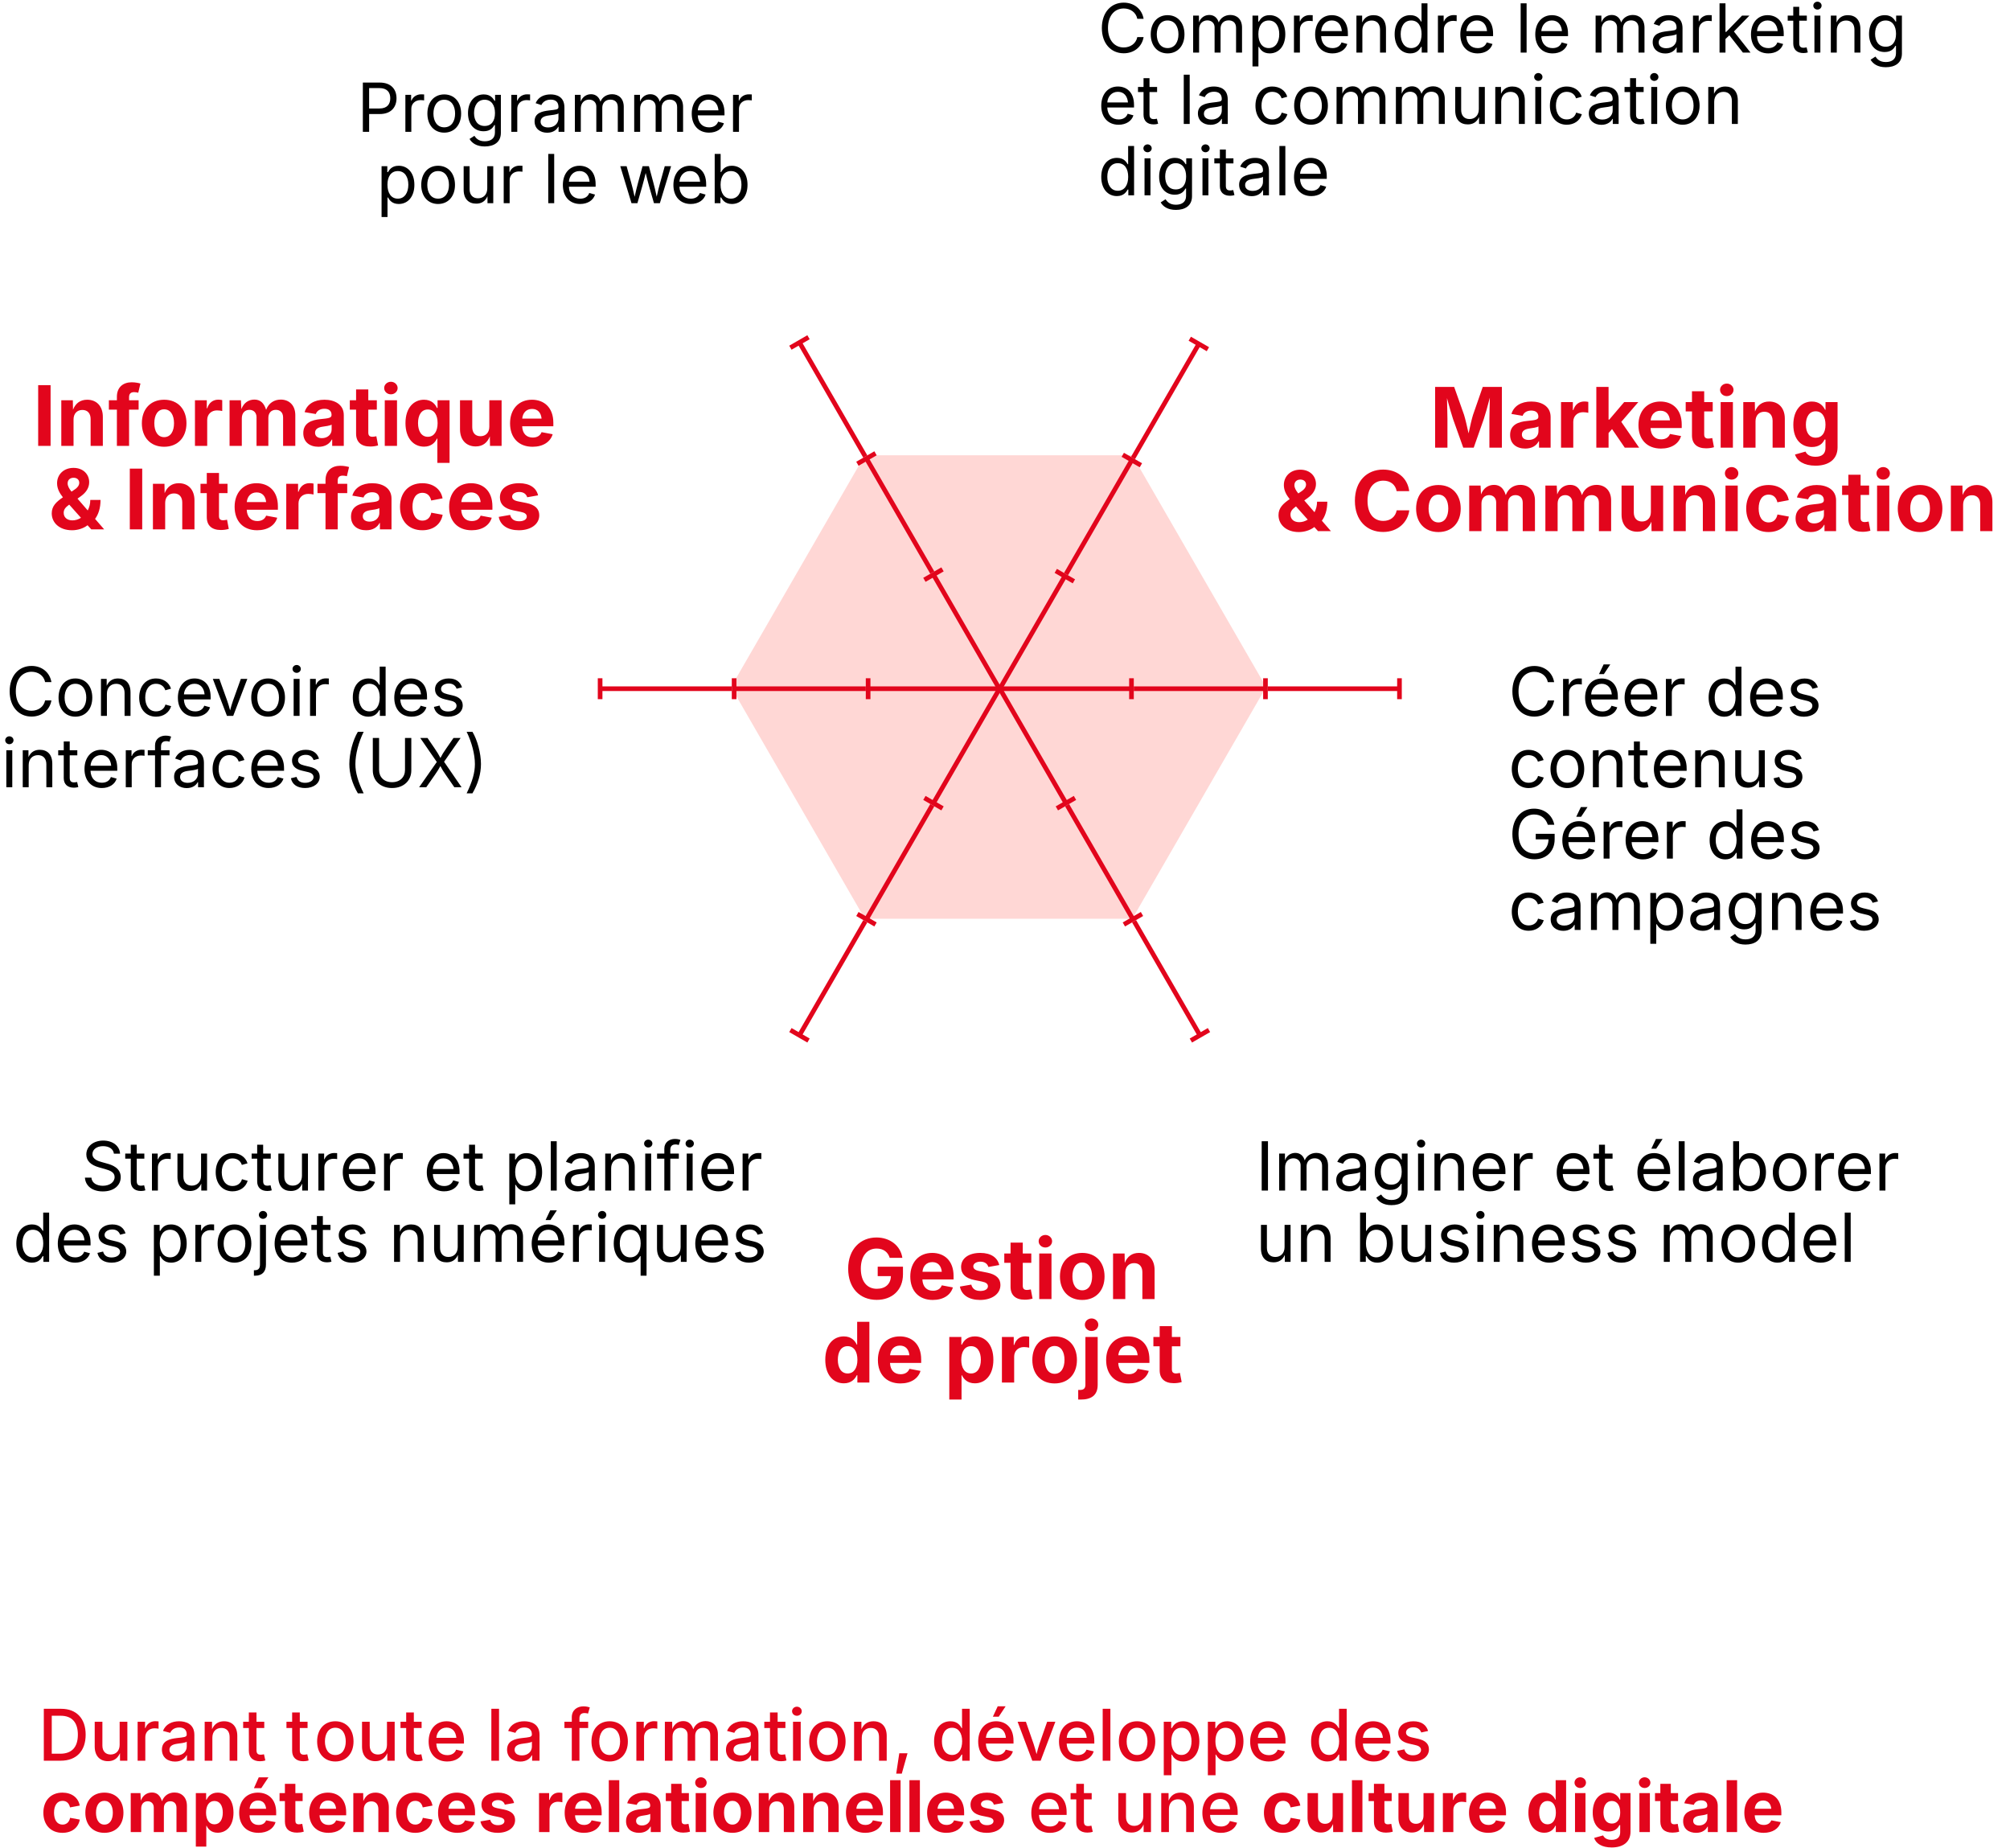
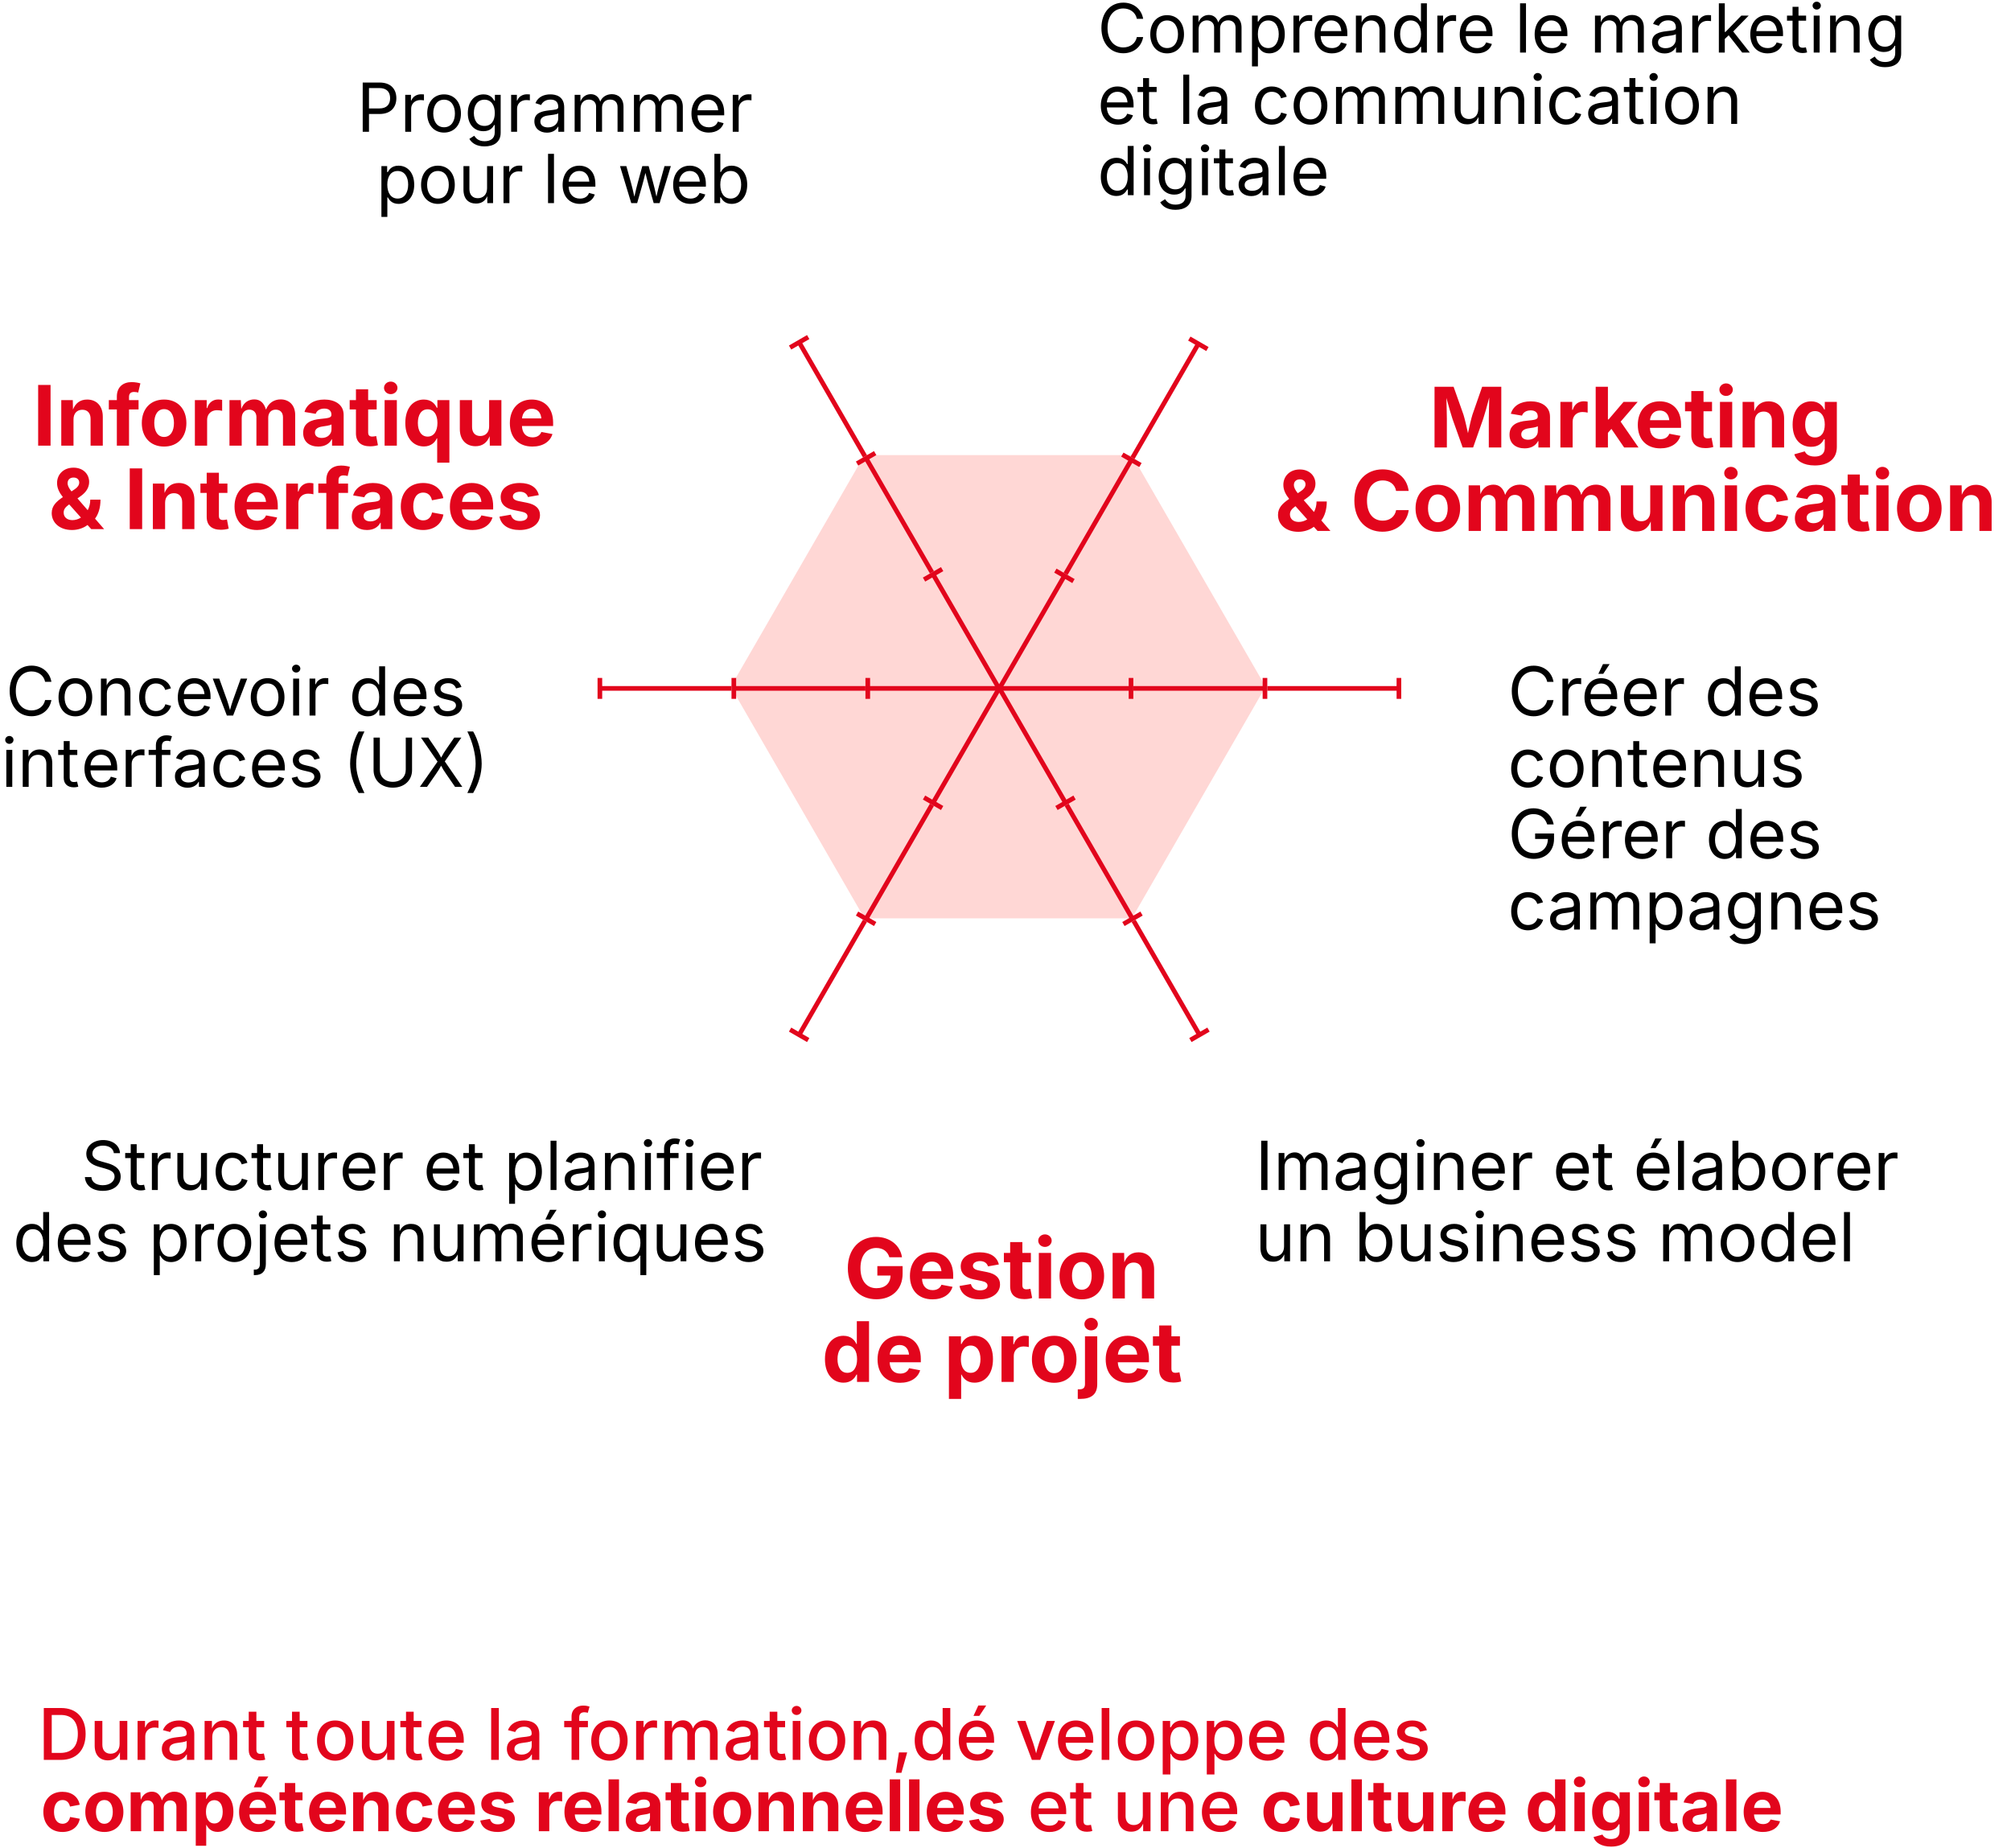
- <svg xmlns="http://www.w3.org/2000/svg" viewbox="0 0 1116 1026" version="1.1" xml:space="preserve" style="fill-rule:evenodd;clip-rule:evenodd;">
-   <rect id="Plan-de-travail1" x="0" y="0" width="1116" height="1025.55" style="fill:none;" />
-   <g id="Calque-1">
-     <g transform="matrix(1,0,0,1,-15,-5)">
-       <text x="213.154px" y="78.192px" style="font-family:'Inter-Regular', 'Inter', sans-serif;font-size:37.607px;">Pr<tspan x="250.387px " y="78.192px ">o</tspan>grammer</text>
-       <text x="223.948px" y="117.792px" style="font-family:'Inter-Regular', 'Inter', sans-serif;font-size:37.607px;">pour le w<tspan x="386.983px " y="117.792px ">e</tspan>b</text>
-     </g>
-     <g transform="matrix(1,0,0,1,-15,-5)">
-       <text x="624.539px" y="34.201px" style="font-family:'Inter-Regular', 'Inter', sans-serif;font-size:37.607px;">Compr<tspan x="743.29px " y="34.201px ">e</tspan>ndr<tspan x="823.899px " y="34.201px ">e</tspan> le mark<tspan x="985.279px " y="34.201px ">e</tspan>ting</text>
-       <text x="624.539px" y="73.805px" style="font-family:'Inter-Regular', 'Inter', sans-serif;font-size:37.607px;">et la communication</text>
-       <text x="624.539px" y="113.409px" style="font-family:'Inter-Regular', 'Inter', sans-serif;font-size:37.607px;">digitale</text>
-     </g>
-     <g transform="matrix(1,0,0,1,-15,-5)">
-       <text x="852.476px" y="402.42px" style="font-family:'Inter-Regular', 'Inter', sans-serif;font-size:37.607px;">Cr<tspan x="893.181px " y="402.42px ">é</tspan>er des</text>
-       <text x="852.476px" y="442.02px" style="font-family:'Inter-Regular', 'Inter', sans-serif;font-size:37.607px;">cont<tspan x="931.376px " y="442.02px ">e</tspan>nus</text>
-       <text x="852.476px" y="481.62px" style="font-family:'Inter-Regular', 'Inter', sans-serif;font-size:37.607px;">Gér<tspan x="915.671px " y="481.62px ">e</tspan>r des</text>
-       <text x="852.476px" y="521.221px" style="font-family:'Inter-Regular', 'Inter', sans-serif;font-size:37.607px;">campagnes</text>
-     </g>
-     <g transform="matrix(1,0,0,1,-15,-5)">
-       <text x="808.745px" y="253.499px" style="font-family:'Inter-Bold', 'Inter';font-weight:700;font-size:46.345px;fill:#e2051c;">Mark<tspan x="922.88px " y="253.499px ">e</tspan>ting</text>
-       <text x="723.033px" y="299.844px" style="font-family:'Inter-Bold', 'Inter';font-weight:700;font-size:46.345px;fill:#e2051c;">&amp; Communication</text>
-     </g>
-     <g transform="matrix(1,0,0,1,-15,-5)">
-       <text x="33.131px" y="252.499px" style="font-family:'Inter-Bold', 'Inter';font-weight:700;font-size:46.345px;fill:#e2051c;">Inf<tspan x="91.934px " y="252.499px ">o</tspan>rmatique</text>
-       <text x="41.895px" y="298.844px" style="font-family:'Inter-Bold', 'Inter';font-weight:700;font-size:46.345px;fill:#e2051c;">&amp; Int<tspan x="143.439px 171.138px 191.348px 208.299px " y="298.844px 298.844px 298.844px 298.844px ">erfa</tspan>ces</text>
-     </g>
-     <g transform="matrix(1,0,0,1,-15,-5)">
-       <text x="483.805px" y="726.1px" style="font-family:'Inter-Bold', 'Inter';font-weight:700;font-size:46.345px;fill:#e2051c;">Gestion</text>
-       <text x="471.388px" y="772.445px" style="font-family:'Inter-Bold', 'Inter';font-weight:700;font-size:46.345px;fill:#e2051c;">de pr<tspan x="586.346px " y="772.445px ">o</tspan>jet</text>
-     </g>
-     <g transform="matrix(1,0,0,1,-15,-5)">
-       <text x="712.209px" y="665.868px" style="font-family:'Inter-Regular', 'Inter', sans-serif;font-size:37.607px;">Imaginer et élabor<tspan x="1033.69px " y="665.868px ">e</tspan>r</text>
-       <text x="712.209px" y="705.469px" style="font-family:'Inter-Regular', 'Inter', sans-serif;font-size:37.607px;">un business model</text>
-     </g>
-     <g transform="matrix(1,0,0,1,-15,-5)">
-       <text x="60.027px" y="665.868px" style="font-family:'Inter-Regular', 'Inter', sans-serif;font-size:37.607px;">Structur<tspan x="203.404px " y="665.868px ">e</tspan>r et planifier</text>
-       <text x="22.156px" y="705.469px" style="font-family:'Inter-Regular', 'Inter', sans-serif;font-size:37.607px;">des pr<tspan x="133.909px " y="705.469px ">o</tspan>jet<tspan x="200.47px " y="705.469px ">s</tspan> numériques</text>
-     </g>
-     <g transform="matrix(1,0,0,1,-15,-5)">
-       <text x="18.132px" y="402.393px" style="font-family:'Inter-Regular', 'Inter', sans-serif;font-size:37.607px;">Conce<tspan x="132.182px 152.375px " y="402.393px 402.393px ">vo</tspan>ir des</text>
-       <text x="15.613px" y="441.993px" style="font-family:'Inter-Regular', 'Inter', sans-serif;font-size:37.607px;">int<tspan x="60.004px 81.906px 97.184px 110.165px " y="441.993px 441.993px 441.993px 441.993px ">erfa</tspan>ces (UX)</text>
-     </g>
-     <g transform="matrix(1,0,0,1,-15,-5)">
-       <text x="36.142px" y="982.37px" style="font-family:'Inter-Medium', 'Inter';font-weight:500;font-size:39.61px;fill:#e2051c;">Dur<tspan x="103.293px " y="982.37px ">a</tspan>nt t<tspan x="189.222px " y="982.37px ">o</tspan>ut<tspan x="251.127px " y="982.37px ">e</tspan> la f<tspan x="341.544px " y="982.37px ">o</tspan>rmation,<tspan x="521.209px " y="982.37px "> </tspan>dé<tspan x="579.105px 600.781px " y="982.37px 982.37px ">ve</tspan>loppe des</text>
-       <text x="37.517px" y="1021.98px" style="font-family:'Inter-Bold', 'Inter';font-weight:700;font-size:39.61px;fill:#e2051c;">compét<tspan x="185.098px " y="1021.98px ">e</tspan>nces r<tspan x="326.954px " y="1021.98px ">e</tspan>lationnelles</text>
-       <text x="585.755px" y="1021.98px" style="font-family:'Inter-Medium', 'Inter';font-weight:500;font-size:39.61px;fill:#e2051c;">et une</text>
-       <text x="715.205px" y="1021.98px" style="font-family:'Inter-Bold', 'Inter';font-weight:700;font-size:39.61px;fill:#e2051c;">cultur<tspan x="829.07px " y="1021.98px ">e</tspan> digitale</text>
-     </g>
-     <path d="M628.693,252.732l-148.533,0l-74.267,128.633l74.267,128.634l148.533,0l74.267,-128.634l-74.267,-128.633Z" style="fill:#ffd7d5;fill-rule:nonzero;" />
-     <path d="M333.198,382.304l73.109,0" style="fill:none;fill-rule:nonzero;stroke:#e2051c;stroke-width:2.58px;" />
-     <path d="M333.198,376.494l0,11.619" style="fill:none;fill-rule:nonzero;stroke:#e2051c;stroke-width:2.58px;" />
-     <path d="M407.599,382.304l73.109,0" style="fill:none;fill-rule:nonzero;stroke:#e2051c;stroke-width:2.58px;" />
-     <path d="M407.599,376.494l0,11.619" style="fill:none;fill-rule:nonzero;stroke:#e2051c;stroke-width:2.58px;" />
-     <path d="M482,382.304l73.108,0" style="fill:none;fill-rule:nonzero;stroke:#e2051c;stroke-width:2.58px;" />
-     <path d="M482,376.494l0,11.619" style="fill:none;fill-rule:nonzero;stroke:#e2051c;stroke-width:2.58px;" />
-     <path d="M666.228,574.697l-36.557,-63.314" style="fill:none;fill-rule:nonzero;stroke:#e2051c;stroke-width:2.58px;" />
-     <path d="M661.196,577.602l10.063,-5.81" style="fill:none;fill-rule:nonzero;stroke:#e2051c;stroke-width:2.58px;" />
-     <path d="M629.027,510.264l-36.556,-63.315" style="fill:none;fill-rule:nonzero;stroke:#e2051c;stroke-width:2.58px;" />
-     <path d="M623.996,513.168l10.063,-5.81" style="fill:none;fill-rule:nonzero;stroke:#e2051c;stroke-width:2.58px;" />
-     <path d="M591.827,445.831l-36.556,-63.315" style="fill:none;fill-rule:nonzero;stroke:#e2051c;stroke-width:2.58px;" />
-     <path d="M586.796,448.736l10.063,-5.81" style="fill:none;fill-rule:nonzero;stroke:#e2051c;stroke-width:2.58px;" />
-     <path d="M777.02,382.305l-73.11,0" style="fill:none;fill-rule:nonzero;stroke:#e2051c;stroke-width:2.58px;" />
-     <path d="M777.02,388.115l0,-11.619" style="fill:none;fill-rule:nonzero;stroke:#e2051c;stroke-width:2.58px;" />
-     <path d="M702.619,382.305l-73.109,0" style="fill:none;fill-rule:nonzero;stroke:#e2051c;stroke-width:2.58px;" />
-     <path d="M702.619,388.115l0,-11.619" style="fill:none;fill-rule:nonzero;stroke:#e2051c;stroke-width:2.58px;" />
-     <path d="M628.219,382.305l-73.109,0" style="fill:none;fill-rule:nonzero;stroke:#e2051c;stroke-width:2.58px;" />
-     <path d="M628.219,388.115l0,-11.619" style="fill:none;fill-rule:nonzero;stroke:#e2051c;stroke-width:2.58px;" />
-     <path d="M443.879,574.697l36.557,-63.314" style="fill:none;fill-rule:nonzero;stroke:#e2051c;stroke-width:2.58px;" />
-     <path d="M438.848,571.791l10.063,5.81" style="fill:none;fill-rule:nonzero;stroke:#e2051c;stroke-width:2.58px;" />
-     <path d="M481.079,510.264l36.557,-63.315" style="fill:none;fill-rule:nonzero;stroke:#e2051c;stroke-width:2.58px;" />
-     <path d="M476.048,507.359l10.063,5.81" style="fill:none;fill-rule:nonzero;stroke:#e2051c;stroke-width:2.58px;" />
-     <path d="M518.279,445.831l36.557,-63.315" style="fill:none;fill-rule:nonzero;stroke:#e2051c;stroke-width:2.58px;" />
-     <path d="M513.248,442.926l10.063,5.81" style="fill:none;fill-rule:nonzero;stroke:#e2051c;stroke-width:2.58px;" />
-     <path d="M443.879,190.101l36.557,63.314" style="fill:none;fill-rule:nonzero;stroke:#e2051c;stroke-width:2.58px;" />
-     <path d="M448.91,187.196l-10.063,5.81" style="fill:none;fill-rule:nonzero;stroke:#e2051c;stroke-width:2.58px;" />
-     <path d="M481.079,254.534l36.557,63.315" style="fill:none;fill-rule:nonzero;stroke:#e2051c;stroke-width:2.58px;" />
-     <path d="M486.11,251.628l-10.063,5.81" style="fill:none;fill-rule:nonzero;stroke:#e2051c;stroke-width:2.58px;" />
-     <path d="M518.279,318.966l36.557,63.315" style="fill:none;fill-rule:nonzero;stroke:#e2051c;stroke-width:2.58px;" />
-     <path d="M523.31,316.062l-10.063,5.81" style="fill:none;fill-rule:nonzero;stroke:#e2051c;stroke-width:2.58px;" />
-     <path d="M665.624,190.937l-36.557,63.315" style="fill:none;fill-rule:nonzero;stroke:#e2051c;stroke-width:2.58px;" />
-     <path d="M670.655,193.842l-10.063,-5.81" style="fill:none;fill-rule:nonzero;stroke:#e2051c;stroke-width:2.58px;" />
-     <path d="M628.424,255.369l-36.556,63.315" style="fill:none;fill-rule:nonzero;stroke:#e2051c;stroke-width:2.58px;" />
-     <path d="M633.455,258.275l-10.063,-5.81" style="fill:none;fill-rule:nonzero;stroke:#e2051c;stroke-width:2.58px;" />
-     <path d="M591.224,319.803l-36.557,63.314" style="fill:none;fill-rule:nonzero;stroke:#e2051c;stroke-width:2.58px;" />
-     <path d="M596.255,322.707l-10.063,-5.81" style="fill:none;fill-rule:nonzero;stroke:#e2051c;stroke-width:2.58px;" />
+ <svg xmlns="http://www.w3.org/2000/svg" width="100%" height="100%" viewBox="0 0 1117 1026" version="1.1" xml:space="preserve" style="fill-rule:evenodd;clip-rule:evenodd;">
+   <rect id="Plan-de-travail2" x="0" y="0" width="1116.61" height="1025.55" style="fill:none;" />
+   <g id="Plan-de-travail21">
+     <g transform="matrix(1,0,0,1,-15,-5)">
+       <g>
+         <g transform="matrix(1,0,0,1,213.154,78.192)">
+           <text x="0px" y="0px" style="font-family:'Inter-Regular', 'Inter', sans-serif;font-size:37.607px;">Pr</text>
+         </g>
+         <g transform="matrix(1,0,0,1,250.387,78.192)">
+           <text x="0px" y="0px" style="font-family:'Inter-Regular', 'Inter', sans-serif;font-size:37.607px;">ogrammer</text>
+         </g>
+       </g>
+       <g>
+         <g transform="matrix(1,0,0,1,223.948,117.792)">
+           <text x="0px" y="0px" style="font-family:'Inter-Regular', 'Inter', sans-serif;font-size:37.607px;">pour le w</text>
+         </g>
+         <g transform="matrix(1,0,0,1,386.983,117.792)">
+           <text x="0px" y="0px" style="font-family:'Inter-Regular', 'Inter', sans-serif;font-size:37.607px;">eb</text>
+         </g>
+       </g>
+     </g>
+     <g transform="matrix(1,0,0,1,-15,-5)">
+       <g>
+         <g transform="matrix(1,0,0,1,624.539,34.201)">
+           <text x="0px" y="0px" style="font-family:'Inter-Regular', 'Inter', sans-serif;font-size:37.607px;">Compr</text>
+         </g>
+         <g transform="matrix(1,0,0,1,743.29,34.201)">
+           <text x="0px" y="0px" style="font-family:'Inter-Regular', 'Inter', sans-serif;font-size:37.607px;">endr</text>
+         </g>
+         <g transform="matrix(1,0,0,1,823.899,34.201)">
+           <text x="0px" y="0px" style="font-family:'Inter-Regular', 'Inter', sans-serif;font-size:37.607px;">e le mark</text>
+         </g>
+         <g transform="matrix(1,0,0,1,985.279,34.201)">
+           <text x="0px" y="0px" style="font-family:'Inter-Regular', 'Inter', sans-serif;font-size:37.607px;">eting</text>
+         </g>
+       </g>
+       <g transform="matrix(1,0,0,1,624.539,73.805)">
+         <text x="0px" y="0px" style="font-family:'Inter-Regular', 'Inter', sans-serif;font-size:37.607px;">et la communication</text>
+       </g>
+       <g transform="matrix(1,0,0,1,624.539,113.409)">
+         <text x="0px" y="0px" style="font-family:'Inter-Regular', 'Inter', sans-serif;font-size:37.607px;">digitale</text>
+       </g>
+     </g>
+     <g transform="matrix(1,0,0,1,-15,-5)">
+       <g>
+         <g transform="matrix(1,0,0,1,852.476,402.42)">
+           <text x="0px" y="0px" style="font-family:'Inter-Regular', 'Inter', sans-serif;font-size:37.607px;">Cr</text>
+         </g>
+         <g transform="matrix(1,0,0,1,893.181,402.42)">
+           <text x="0px" y="0px" style="font-family:'Inter-Regular', 'Inter', sans-serif;font-size:37.607px;">éer des</text>
+         </g>
+       </g>
+       <g>
+         <g transform="matrix(1,0,0,1,852.476,442.02)">
+           <text x="0px" y="0px" style="font-family:'Inter-Regular', 'Inter', sans-serif;font-size:37.607px;">cont</text>
+         </g>
+         <g transform="matrix(1,0,0,1,931.376,442.02)">
+           <text x="0px" y="0px" style="font-family:'Inter-Regular', 'Inter', sans-serif;font-size:37.607px;">enus</text>
+         </g>
+       </g>
+       <g>
+         <g transform="matrix(1,0,0,1,852.476,481.62)">
+           <text x="0px" y="0px" style="font-family:'Inter-Regular', 'Inter', sans-serif;font-size:37.607px;">Gér</text>
+         </g>
+         <g transform="matrix(1,0,0,1,915.671,481.62)">
+           <text x="0px" y="0px" style="font-family:'Inter-Regular', 'Inter', sans-serif;font-size:37.607px;">er des</text>
+         </g>
+       </g>
+       <g transform="matrix(1,0,0,1,852.476,521.221)">
+         <text x="0px" y="0px" style="font-family:'Inter-Regular', 'Inter', sans-serif;font-size:37.607px;">campagnes</text>
+       </g>
+     </g>
+     <g transform="matrix(1,0,0,1,-15,-5)">
+       <g>
+         <g transform="matrix(1,0,0,1,808.745,253.499)">
+           <text x="0px" y="0px" style="font-family:'Inter-Bold', 'Inter';font-weight:700;font-size:46.345px;fill:rgb(226,5,28);">Mark</text>
+         </g>
+         <g transform="matrix(1,0,0,1,922.88,253.499)">
+           <text x="0px" y="0px" style="font-family:'Inter-Bold', 'Inter';font-weight:700;font-size:46.345px;fill:rgb(226,5,28);">eting</text>
+         </g>
+       </g>
+       <g transform="matrix(1,0,0,1,723.033,299.844)">
+         <text x="0px" y="0px" style="font-family:'Inter-Bold', 'Inter';font-weight:700;font-size:46.345px;fill:rgb(226,5,28);">&amp; Communication</text>
+       </g>
+     </g>
+     <g transform="matrix(1,0,0,1,-15,-5)">
+       <g>
+         <g transform="matrix(1,0,0,1,33.131,252.499)">
+           <text x="0px" y="0px" style="font-family:'Inter-Bold', 'Inter';font-weight:700;font-size:46.345px;fill:rgb(226,5,28);">Inf</text>
+         </g>
+         <g transform="matrix(1,0,0,1,91.934,252.499)">
+           <text x="0px" y="0px" style="font-family:'Inter-Bold', 'Inter';font-weight:700;font-size:46.345px;fill:rgb(226,5,28);">ormatique</text>
+         </g>
+       </g>
+       <g>
+         <g transform="matrix(1,0,0,1,41.895,298.844)">
+           <text x="0px" y="0px" style="font-family:'Inter-Bold', 'Inter';font-weight:700;font-size:46.345px;fill:rgb(226,5,28);">&amp; Int</text>
+         </g>
+         <g transform="matrix(1,0,0,1,143.439,298.844)">
+           <text x="0px" y="0px" style="font-family:'Inter-Bold', 'Inter';font-weight:700;font-size:46.345px;fill:rgb(226,5,28);">er<tspan x="47.908px 64.86px " y="0px 0px ">fa</tspan>ces</text>
+         </g>
+       </g>
+     </g>
+     <g transform="matrix(1,0,0,1,-15,-5)">
+       <g transform="matrix(1,0,0,1,483.805,726.1)">
+         <text x="0px" y="0px" style="font-family:'Inter-Bold', 'Inter';font-weight:700;font-size:46.345px;fill:rgb(226,5,28);">Gestion</text>
+       </g>
+       <g>
+         <g transform="matrix(1,0,0,1,471.388,772.445)">
+           <text x="0px" y="0px" style="font-family:'Inter-Bold', 'Inter';font-weight:700;font-size:46.345px;fill:rgb(226,5,28);">de pr</text>
+         </g>
+         <g transform="matrix(1,0,0,1,586.346,772.445)">
+           <text x="0px" y="0px" style="font-family:'Inter-Bold', 'Inter';font-weight:700;font-size:46.345px;fill:rgb(226,5,28);">ojet</text>
+         </g>
+       </g>
+     </g>
+     <g transform="matrix(1,0,0,1,-15,-5)">
+       <g>
+         <g transform="matrix(1,0,0,1,712.209,665.868)">
+           <text x="0px" y="0px" style="font-family:'Inter-Regular', 'Inter', sans-serif;font-size:37.607px;">Imaginer et élabor</text>
+         </g>
+         <g transform="matrix(1,0,0,1,1033.69,665.868)">
+           <text x="0px" y="0px" style="font-family:'Inter-Regular', 'Inter', sans-serif;font-size:37.607px;">er</text>
+         </g>
+       </g>
+       <g transform="matrix(1,0,0,1,712.209,705.469)">
+         <text x="0px" y="0px" style="font-family:'Inter-Regular', 'Inter', sans-serif;font-size:37.607px;">un business model</text>
+       </g>
+     </g>
+     <g transform="matrix(1,0,0,1,-15,-5)">
+       <g>
+         <g transform="matrix(1,0,0,1,60.027,665.868)">
+           <text x="0px" y="0px" style="font-family:'Inter-Regular', 'Inter', sans-serif;font-size:37.607px;">Structur</text>
+         </g>
+         <g transform="matrix(1,0,0,1,203.404,665.868)">
+           <text x="0px" y="0px" style="font-family:'Inter-Regular', 'Inter', sans-serif;font-size:37.607px;">er et planifier</text>
+         </g>
+       </g>
+       <g>
+         <g transform="matrix(1,0,0,1,22.156,705.469)">
+           <text x="0px" y="0px" style="font-family:'Inter-Regular', 'Inter', sans-serif;font-size:37.607px;">des pr</text>
+         </g>
+         <g transform="matrix(1,0,0,1,133.909,705.469)">
+           <text x="0px" y="0px" style="font-family:'Inter-Regular', 'Inter', sans-serif;font-size:37.607px;">ojet</text>
+         </g>
+         <g transform="matrix(1,0,0,1,200.47,705.469)">
+           <text x="0px" y="0px" style="font-family:'Inter-Regular', 'Inter', sans-serif;font-size:37.607px;">s numériques</text>
+         </g>
+       </g>
+     </g>
+     <g transform="matrix(1,0,0,1,-15,-5)">
+       <g>
+         <g transform="matrix(1,0,0,1,18.132,402.393)">
+           <text x="0px" y="0px" style="font-family:'Inter-Regular', 'Inter', sans-serif;font-size:37.607px;">Conce</text>
+         </g>
+         <g transform="matrix(1,0,0,1,132.182,402.393)">
+           <text x="0px" y="0px" style="font-family:'Inter-Regular', 'Inter', sans-serif;font-size:37.607px;">v<tspan x="20.192px " y="0px ">o</tspan>ir des</text>
+         </g>
+       </g>
+       <g>
+         <g transform="matrix(1,0,0,1,15.613,441.993)">
+           <text x="0px" y="0px" style="font-family:'Inter-Regular', 'Inter', sans-serif;font-size:37.607px;">int</text>
+         </g>
+         <g transform="matrix(1,0,0,1,60.004,441.993)">
+           <text x="0px" y="0px" style="font-family:'Inter-Regular', 'Inter', sans-serif;font-size:37.607px;">er<tspan x="37.18px 50.16px " y="0px 0px ">fa</tspan>ces (UX</text>
+         </g>
+       </g>
+     </g>
+     <g transform="matrix(1,0,0,1,-15,-5)">
+       <g>
+         <g transform="matrix(1,0,0,1,36.142,982.37)">
+           <text x="0px" y="0px" style="font-family:'Inter-Medium', 'Inter';font-weight:500;font-size:39.61px;fill:rgb(226,5,28);">Dur</text>
+         </g>
+         <g transform="matrix(1,0,0,1,103.293,982.37)">
+           <text x="0px" y="0px" style="font-family:'Inter-Medium', 'Inter';font-weight:500;font-size:39.61px;fill:rgb(226,5,28);">ant t</text>
+         </g>
+         <g transform="matrix(1,0,0,1,189.222,982.37)">
+           <text x="0px" y="0px" style="font-family:'Inter-Medium', 'Inter';font-weight:500;font-size:39.61px;fill:rgb(226,5,28);">out</text>
+         </g>
+         <g transform="matrix(1,0,0,1,251.127,982.37)">
+           <text x="0px" y="0px" style="font-family:'Inter-Medium', 'Inter';font-weight:500;font-size:39.61px;fill:rgb(226,5,28);">e la f</text>
+         </g>
+         <g transform="matrix(1,0,0,1,341.544,982.37)">
+           <text x="0px" y="0px" style="font-family:'Inter-Medium', 'Inter';font-weight:500;font-size:39.61px;fill:rgb(226,5,28);">ormation,</text>
+         </g>
+         <g transform="matrix(1,0,0,1,521.209,982.37)">
+           <text x="0px" y="0px" style="font-family:'Inter-Medium', 'Inter';font-weight:500;font-size:39.61px;fill:rgb(226,5,28);">dé</text>
+         </g>
+         <g transform="matrix(1,0,0,1,579.105,982.37)">
+           <text x="0px" y="0px" style="font-family:'Inter-Medium', 'Inter';font-weight:500;font-size:39.61px;fill:rgb(226,5,28);">v<tspan x="21.676px " y="0px ">e</tspan>loppe des</text>
+         </g>
+       </g>
+       <g>
+         <g transform="matrix(1,0,0,1,37.517,1021.98)">
+           <text x="0px" y="0px" style="font-family:'Inter-Bold', 'Inter';font-weight:700;font-size:39.61px;fill:rgb(226,5,28);">compét</text>
+         </g>
+         <g transform="matrix(1,0,0,1,185.098,1021.98)">
+           <text x="0px" y="0px" style="font-family:'Inter-Bold', 'Inter';font-weight:700;font-size:39.61px;fill:rgb(226,5,28);">ences r</text>
+         </g>
+         <g transform="matrix(1,0,0,1,326.954,1021.98)">
+           <text x="0px" y="0px" style="font-family:'Inter-Bold', 'Inter';font-weight:700;font-size:39.61px;fill:rgb(226,5,28);">elationnelles</text>
+         </g>
+       </g>
+       <g transform="matrix(1,0,0,1,585.755,1021.98)">
+         <text x="0px" y="0px" style="font-family:'Inter-Medium', 'Inter';font-weight:500;font-size:39.61px;fill:rgb(226,5,28);">et une</text>
+       </g>
+       <g>
+         <g transform="matrix(1,0,0,1,715.205,1021.98)">
+           <text x="0px" y="0px" style="font-family:'Inter-Bold', 'Inter';font-weight:700;font-size:39.61px;fill:rgb(226,5,28);">cultur</text>
+         </g>
+         <g transform="matrix(1,0,0,1,829.07,1021.98)">
+           <text x="0px" y="0px" style="font-family:'Inter-Bold', 'Inter';font-weight:700;font-size:39.61px;fill:rgb(226,5,28);">e digitale</text>
+         </g>
+       </g>
+     </g>
+     <path d="M628.693,252.732L480.16,252.732L405.893,381.365L480.16,509.999L628.693,509.999L702.96,381.365L628.693,252.732Z" style="fill:rgb(255,215,213);fill-rule:nonzero;" />
+     <path d="M333.198,382.304L406.307,382.304" style="fill:none;fill-rule:nonzero;stroke:rgb(226,5,28);stroke-width:2.58px;" />
+     <path d="M333.198,376.494L333.198,388.113" style="fill:none;fill-rule:nonzero;stroke:rgb(226,5,28);stroke-width:2.58px;" />
+     <path d="M407.599,382.304L480.708,382.304" style="fill:none;fill-rule:nonzero;stroke:rgb(226,5,28);stroke-width:2.58px;" />
+     <path d="M407.599,376.494L407.599,388.113" style="fill:none;fill-rule:nonzero;stroke:rgb(226,5,28);stroke-width:2.58px;" />
+     <path d="M482,382.304L555.108,382.304" style="fill:none;fill-rule:nonzero;stroke:rgb(226,5,28);stroke-width:2.58px;" />
+     <path d="M482,376.494L482,388.113" style="fill:none;fill-rule:nonzero;stroke:rgb(226,5,28);stroke-width:2.58px;" />
+     <path d="M666.228,574.697L629.671,511.383" style="fill:none;fill-rule:nonzero;stroke:rgb(226,5,28);stroke-width:2.58px;" />
+     <path d="M661.196,577.602L671.259,571.792" style="fill:none;fill-rule:nonzero;stroke:rgb(226,5,28);stroke-width:2.58px;" />
+     <path d="M629.027,510.264L592.471,446.949" style="fill:none;fill-rule:nonzero;stroke:rgb(226,5,28);stroke-width:2.58px;" />
+     <path d="M623.996,513.168L634.059,507.358" style="fill:none;fill-rule:nonzero;stroke:rgb(226,5,28);stroke-width:2.58px;" />
+     <path d="M591.827,445.831L555.271,382.516" style="fill:none;fill-rule:nonzero;stroke:rgb(226,5,28);stroke-width:2.58px;" />
+     <path d="M586.796,448.736L596.859,442.926" style="fill:none;fill-rule:nonzero;stroke:rgb(226,5,28);stroke-width:2.58px;" />
+     <path d="M777.02,382.305L703.91,382.305" style="fill:none;fill-rule:nonzero;stroke:rgb(226,5,28);stroke-width:2.58px;" />
+     <path d="M777.02,388.115L777.02,376.496" style="fill:none;fill-rule:nonzero;stroke:rgb(226,5,28);stroke-width:2.58px;" />
+     <path d="M702.619,382.305L629.51,382.305" style="fill:none;fill-rule:nonzero;stroke:rgb(226,5,28);stroke-width:2.58px;" />
+     <path d="M702.619,388.115L702.619,376.496" style="fill:none;fill-rule:nonzero;stroke:rgb(226,5,28);stroke-width:2.58px;" />
+     <path d="M628.219,382.305L555.11,382.305" style="fill:none;fill-rule:nonzero;stroke:rgb(226,5,28);stroke-width:2.58px;" />
+     <path d="M628.219,388.115L628.219,376.496" style="fill:none;fill-rule:nonzero;stroke:rgb(226,5,28);stroke-width:2.58px;" />
+     <path d="M443.879,574.697L480.436,511.383" style="fill:none;fill-rule:nonzero;stroke:rgb(226,5,28);stroke-width:2.58px;" />
+     <path d="M438.848,571.791L448.911,577.601" style="fill:none;fill-rule:nonzero;stroke:rgb(226,5,28);stroke-width:2.58px;" />
+     <path d="M481.079,510.264L517.636,446.949" style="fill:none;fill-rule:nonzero;stroke:rgb(226,5,28);stroke-width:2.58px;" />
+     <path d="M476.048,507.359L486.111,513.169" style="fill:none;fill-rule:nonzero;stroke:rgb(226,5,28);stroke-width:2.58px;" />
+     <path d="M518.279,445.831L554.836,382.516" style="fill:none;fill-rule:nonzero;stroke:rgb(226,5,28);stroke-width:2.58px;" />
+     <path d="M513.248,442.926L523.311,448.736" style="fill:none;fill-rule:nonzero;stroke:rgb(226,5,28);stroke-width:2.58px;" />
+     <path d="M443.879,190.101L480.436,253.415" style="fill:none;fill-rule:nonzero;stroke:rgb(226,5,28);stroke-width:2.58px;" />
+     <path d="M448.91,187.196L438.847,193.006" style="fill:none;fill-rule:nonzero;stroke:rgb(226,5,28);stroke-width:2.58px;" />
+     <path d="M481.079,254.534L517.636,317.849" style="fill:none;fill-rule:nonzero;stroke:rgb(226,5,28);stroke-width:2.58px;" />
+     <path d="M486.11,251.628L476.047,257.438" style="fill:none;fill-rule:nonzero;stroke:rgb(226,5,28);stroke-width:2.58px;" />
+     <path d="M518.279,318.966L554.836,382.281" style="fill:none;fill-rule:nonzero;stroke:rgb(226,5,28);stroke-width:2.58px;" />
+     <path d="M523.31,316.062L513.247,321.872" style="fill:none;fill-rule:nonzero;stroke:rgb(226,5,28);stroke-width:2.58px;" />
+     <path d="M665.624,190.937L629.067,254.252" style="fill:none;fill-rule:nonzero;stroke:rgb(226,5,28);stroke-width:2.58px;" />
+     <path d="M670.655,193.842L660.592,188.032" style="fill:none;fill-rule:nonzero;stroke:rgb(226,5,28);stroke-width:2.58px;" />
+     <path d="M628.424,255.369L591.868,318.684" style="fill:none;fill-rule:nonzero;stroke:rgb(226,5,28);stroke-width:2.58px;" />
+     <path d="M633.455,258.275L623.392,252.465" style="fill:none;fill-rule:nonzero;stroke:rgb(226,5,28);stroke-width:2.58px;" />
+     <path d="M591.224,319.803L554.667,383.117" style="fill:none;fill-rule:nonzero;stroke:rgb(226,5,28);stroke-width:2.58px;" />
+     <path d="M596.255,322.707L586.192,316.897" style="fill:none;fill-rule:nonzero;stroke:rgb(226,5,28);stroke-width:2.58px;" />
  </g>
</svg>
